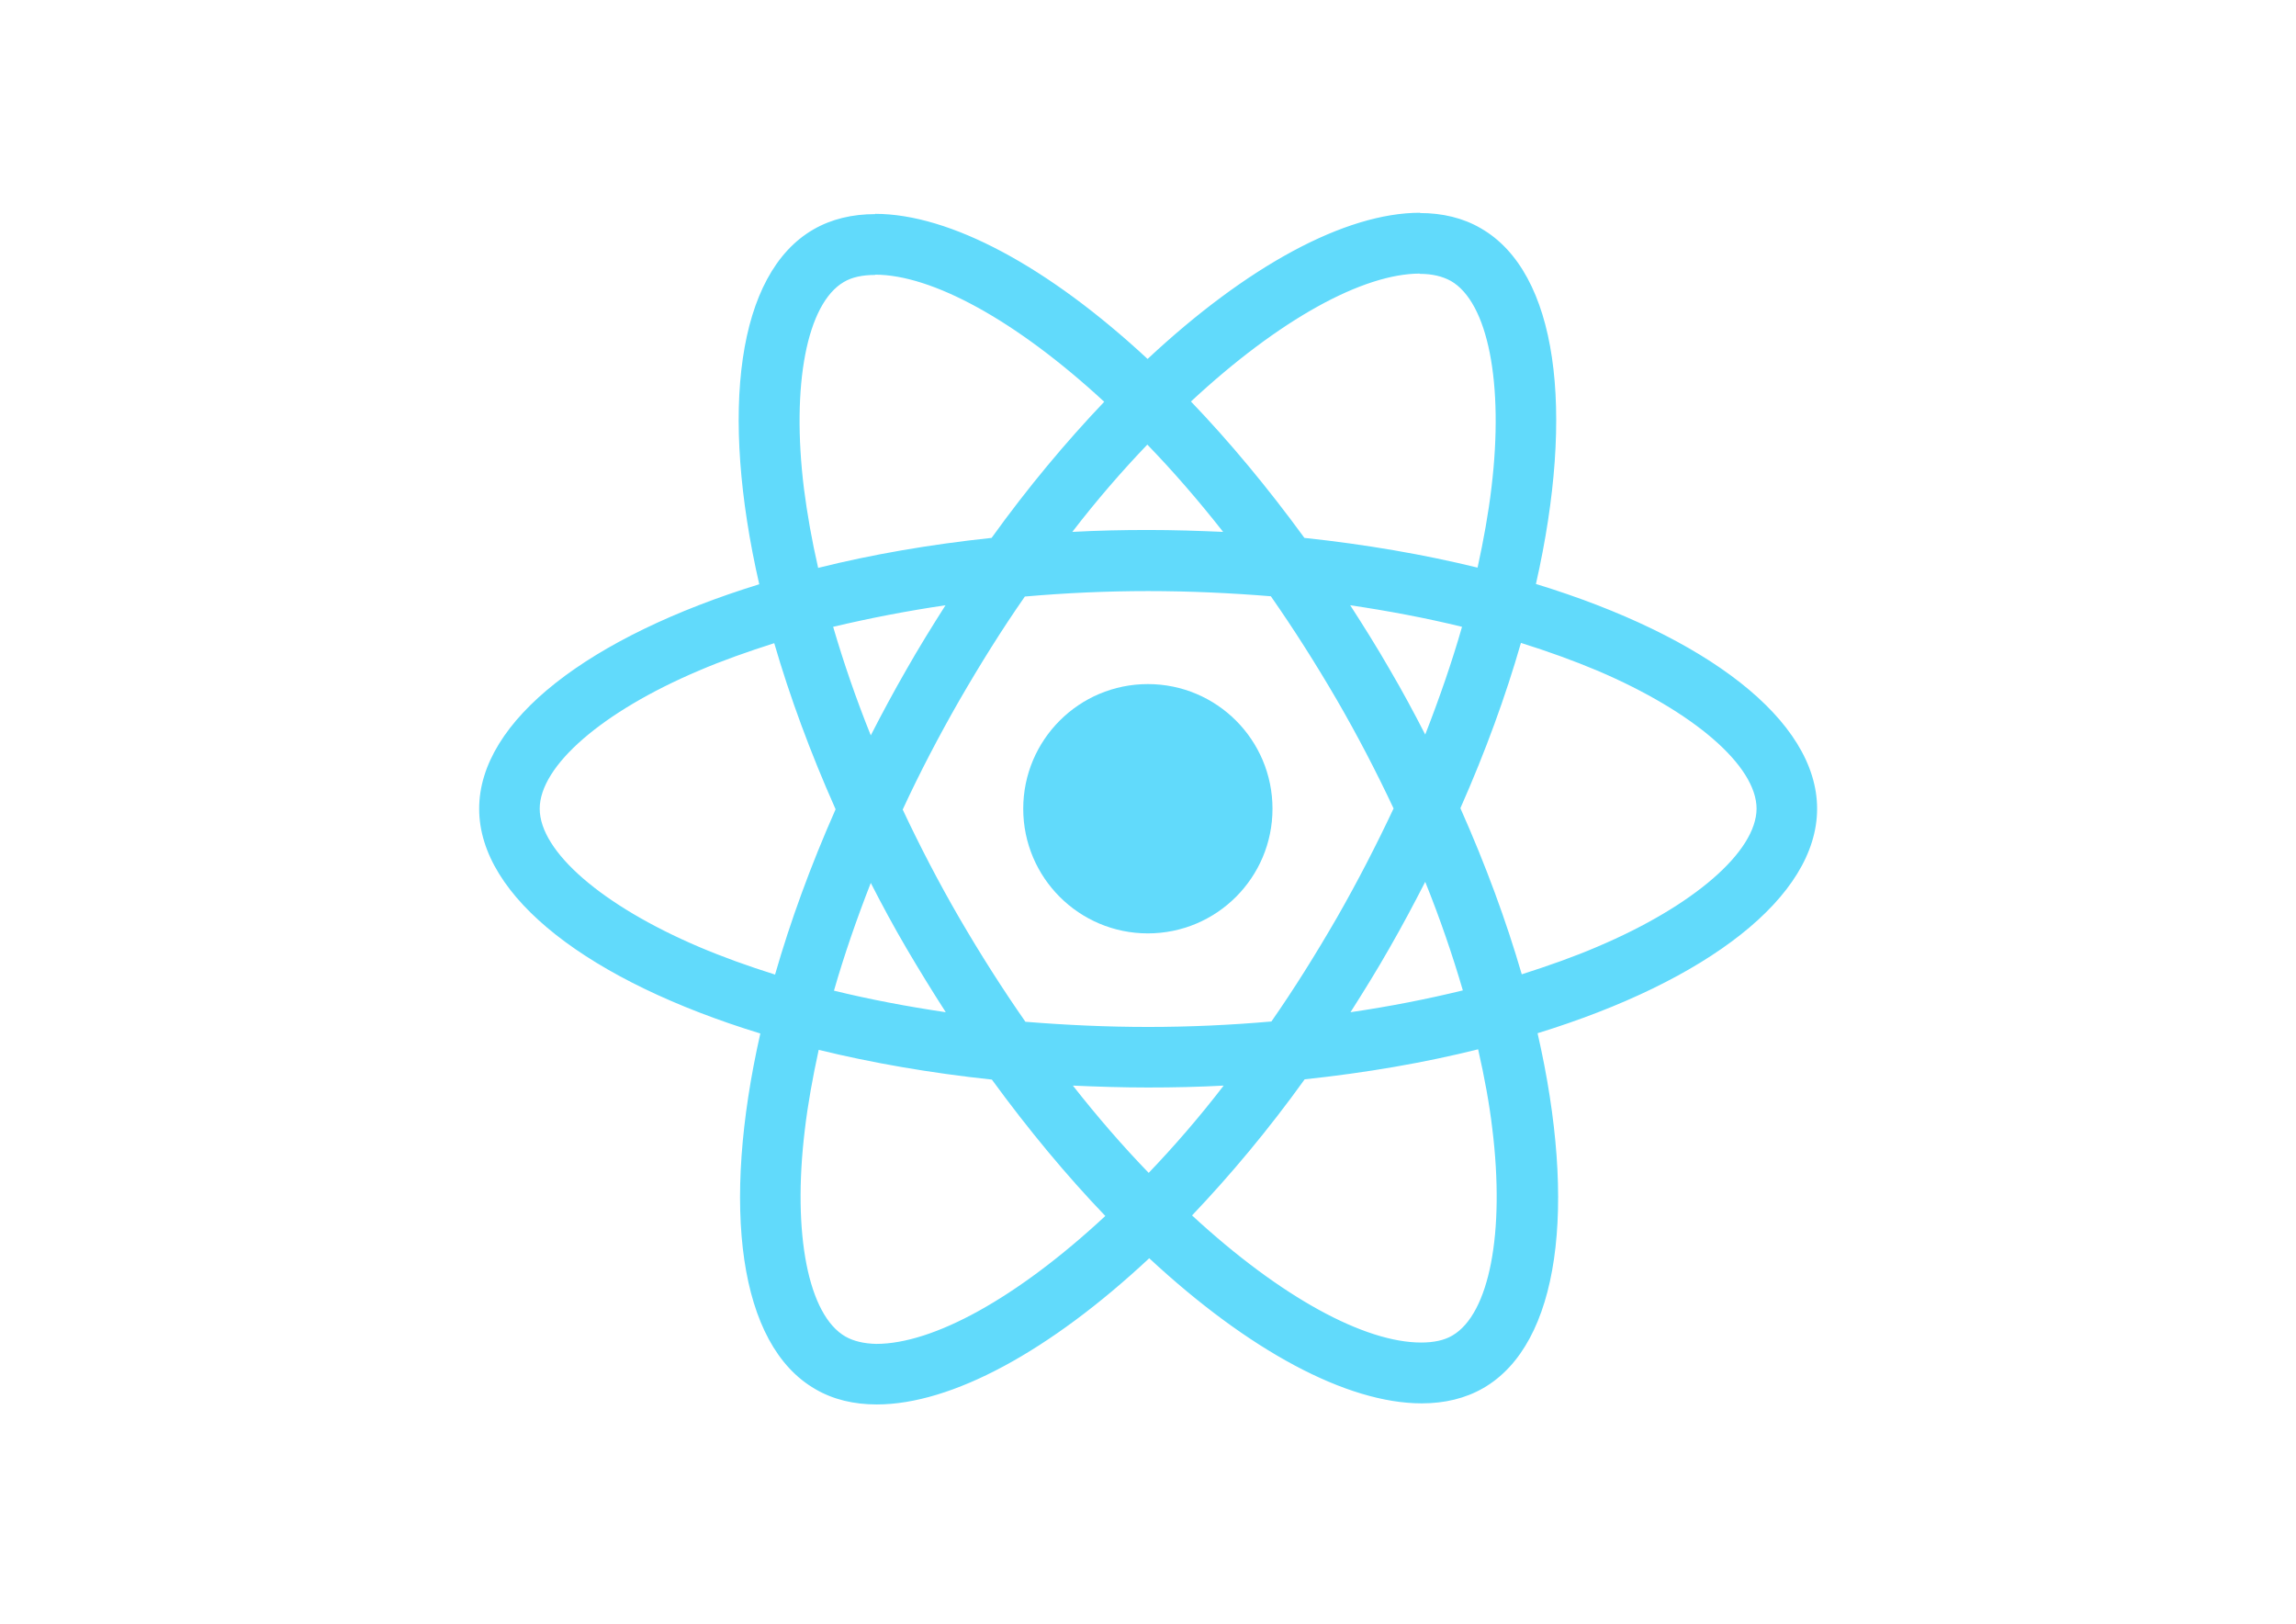
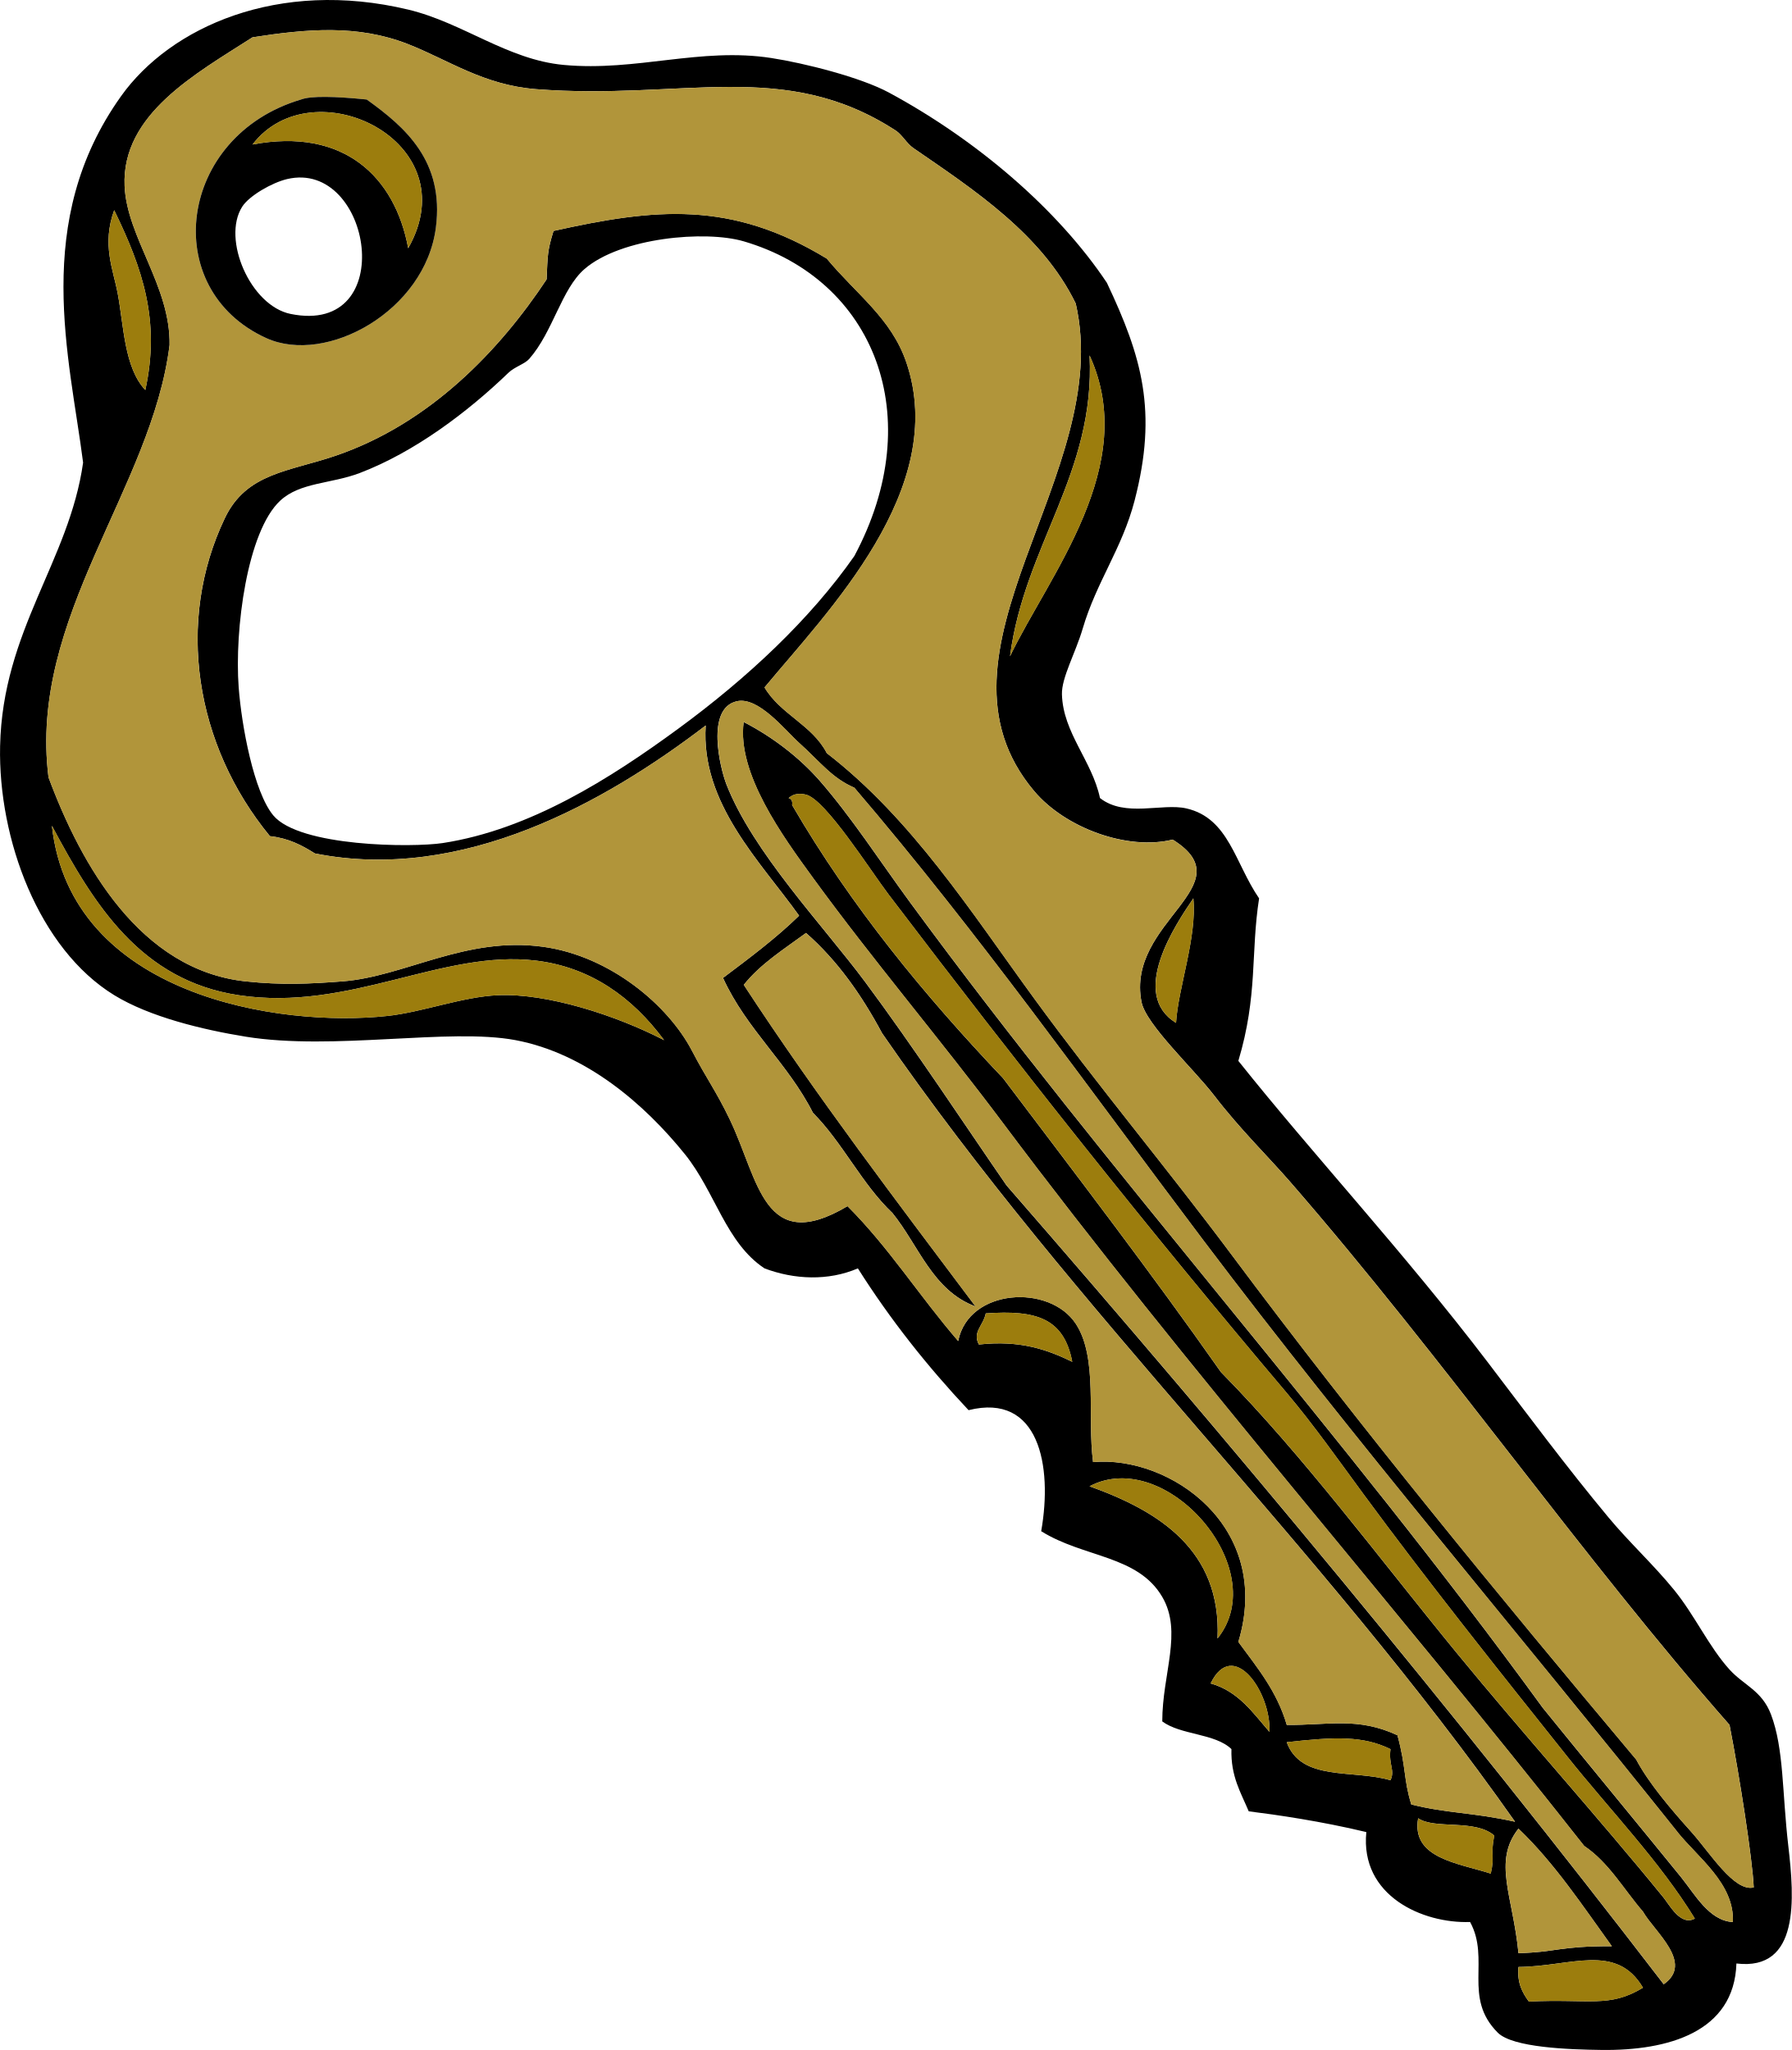
- <svg xmlns="http://www.w3.org/2000/svg" viewBox="0 0 841.9 595.3">
-   <g fill="#61DAFB">
-     <path d="M666.3 296.5c0-32.5-40.7-63.3-103.1-82.4 14.4-63.6 8-114.2-20.2-130.4-6.5-3.8-14.1-5.6-22.4-5.6v22.3c4.6 0 8.3.9 11.4 2.6 13.6 7.8 19.5 37.5 14.9 75.7-1.1 9.4-2.9 19.3-5.1 29.4-19.6-4.8-41-8.5-63.5-10.9-13.5-18.5-27.5-35.3-41.6-50 32.6-30.3 63.2-46.9 84-46.9V78c-27.5 0-63.5 19.6-99.9 53.6-36.4-33.8-72.4-53.2-99.9-53.2v22.3c20.7 0 51.4 16.5 84 46.6-14 14.7-28 31.4-41.3 49.9-22.6 2.4-44 6.1-63.6 11-2.3-10-4-19.7-5.2-29-4.7-38.2 1.1-67.9 14.6-75.8 3-1.8 6.9-2.6 11.5-2.6V78.5c-8.4 0-16 1.8-22.6 5.6-28.1 16.2-34.4 66.7-19.9 130.1-62.2 19.2-102.7 49.9-102.7 82.3 0 32.5 40.7 63.3 103.1 82.4-14.4 63.6-8 114.2 20.2 130.4 6.5 3.8 14.1 5.6 22.5 5.6 27.5 0 63.5-19.6 99.9-53.6 36.4 33.8 72.4 53.2 99.9 53.2 8.4 0 16-1.8 22.6-5.6 28.1-16.2 34.4-66.7 19.9-130.1 62-19.1 102.5-49.9 102.5-82.3zm-130.2-66.7c-3.7 12.9-8.3 26.2-13.5 39.5-4.1-8-8.4-16-13.1-24-4.6-8-9.5-15.8-14.4-23.4 14.2 2.1 27.9 4.7 41 7.9zm-45.8 106.5c-7.8 13.5-15.8 26.3-24.1 38.2-14.9 1.3-30 2-45.2 2-15.1 0-30.2-.7-45-1.9-8.3-11.9-16.4-24.6-24.2-38-7.6-13.1-14.5-26.4-20.8-39.8 6.2-13.4 13.2-26.8 20.7-39.9 7.8-13.5 15.8-26.3 24.1-38.2 14.9-1.3 30-2 45.2-2 15.1 0 30.2.7 45 1.9 8.3 11.9 16.4 24.6 24.2 38 7.6 13.1 14.5 26.4 20.8 39.8-6.3 13.4-13.2 26.8-20.7 39.9zm32.3-13c5.4 13.4 10 26.8 13.8 39.8-13.1 3.2-26.9 5.9-41.2 8 4.9-7.7 9.8-15.6 14.4-23.7 4.6-8 8.9-16.1 13-24.1zM421.2 430c-9.3-9.6-18.6-20.3-27.8-32 9 .4 18.2.7 27.5.7 9.4 0 18.7-.2 27.8-.7-9 11.7-18.3 22.4-27.5 32zm-74.4-58.9c-14.2-2.1-27.9-4.7-41-7.9 3.7-12.9 8.3-26.2 13.5-39.5 4.1 8 8.4 16 13.1 24 4.7 8 9.5 15.8 14.4 23.4zM420.7 163c9.3 9.6 18.6 20.3 27.8 32-9-.4-18.2-.7-27.5-.7-9.4 0-18.7.2-27.8.7 9-11.7 18.3-22.4 27.5-32zm-74 58.9c-4.9 7.7-9.8 15.6-14.4 23.7-4.6 8-8.9 16-13 24-5.4-13.4-10-26.8-13.8-39.8 13.1-3.1 26.9-5.8 41.2-7.9zm-90.5 125.2c-35.4-15.1-58.3-34.9-58.3-50.6 0-15.7 22.9-35.6 58.3-50.6 8.6-3.7 18-7 27.7-10.1 5.7 19.6 13.2 40 22.5 60.9-9.2 20.8-16.6 41.1-22.2 60.6-9.9-3.1-19.3-6.5-28-10.2zM310 490c-13.6-7.8-19.5-37.5-14.9-75.7 1.1-9.4 2.9-19.3 5.1-29.4 19.6 4.8 41 8.5 63.5 10.9 13.5 18.5 27.5 35.3 41.6 50-32.6 30.3-63.2 46.9-84 46.9-4.5-.1-8.3-1-11.3-2.7zm237.2-76.2c4.7 38.2-1.1 67.9-14.6 75.8-3 1.8-6.9 2.6-11.5 2.6-20.7 0-51.4-16.5-84-46.6 14-14.7 28-31.4 41.3-49.9 22.6-2.4 44-6.1 63.6-11 2.3 10.1 4.1 19.8 5.2 29.1zm38.5-66.7c-8.6 3.7-18 7-27.7 10.1-5.7-19.6-13.2-40-22.5-60.9 9.2-20.8 16.6-41.1 22.2-60.6 9.9 3.1 19.3 6.5 28.1 10.2 35.4 15.1 58.3 34.9 58.3 50.6-.1 15.7-23 35.6-58.4 50.6zM320.8 78.4z" />
-     <circle cx="420.9" cy="296.5" r="45.7" />
-     <path d="M520.5 78.1z" />
+ <svg xmlns="http://www.w3.org/2000/svg" id="Layer_1" xml:space="preserve" overflow="visible" viewBox="0 0 348.032 398.254" version="1.1" enable-background="new 0 0 348.032 398.254">
+   <g clip-rule="evenodd" fill-rule="evenodd">
+     <path d="m213.66 155.04c4.895 3.826 12.058 0.924 16.796 2.016 8.25 1.9 9.411 10.649 14.108 17.468-1.665 10.693-0.21 18.816-4.03 31.576 14.501 18.194 32.206 37.237 48.372 58.45 7.709 10.116 15.295 20.344 23.514 30.232 4.062 4.886 8.761 9.185 12.766 14.108 4.015 4.937 6.751 11.032 10.749 15.452 2.754 3.044 6.303 4.073 8.062 8.733 2.526 6.688 2.147 15.145 3.359 25.53 1.201 10.288 2.229 24.323-10.077 22.842-0.425 13.359-13.312 16.961-26.202 16.796-6.353-0.081-17.252-0.456-20.154-3.358-6.836-6.836-1.405-14.216-5.375-21.499-9.208 0.329-21.4-5.082-20.155-17.468-8.819-2.118-17.438-3.36-22.842-4.031-1.521-3.629-3.513-6.789-3.359-12.093-3.189-3.081-9.838-2.703-13.437-5.375 0.004-9.304 3.991-17.359 0-24.186-4.752-8.126-15.229-7.586-23.515-12.765 2.25-12.762-0.433-26.937-14.108-23.515-7.922-8.426-15.169-17.527-21.499-27.545-5.738 2.466-12.326 2.196-18.139 0-7.528-4.992-9.549-14.843-15.453-22.171-7.896-9.801-19.275-19.6-32.92-22.171-12.851-2.421-35.349 2.096-52.403-0.672-8.3-1.346-18.624-3.823-25.53-8.062-14.678-9.01-22.553-30.328-22.17-48.372 0.477-22.526 13.424-35.955 16.124-55.091-2.609-20.479-10.025-46.809 7.386-71.206 9.554-13.387 30.497-22.846 55.763-16.796 10.659 2.552 19.245 9.732 30.232 10.75 14.119 1.307 26.518-3.475 40.31-1.344 6.407 0.99 17.307 3.729 22.843 6.718 17.152 9.263 32.838 22.736 42.325 36.951 6.795 14.375 9.9 24.941 5.375 42.326-2.416 9.283-7.397 15.749-10.077 24.858-1.392 4.73-4.125 9.526-4.031 12.765 0.21 7.48 5.83 12.85 7.39 20.14zm-12.77-1.34c-22.868-27.112 15.696-61.452 8.062-94.729-6.54-13.461-19.762-22.097-31.576-30.232-1.227-0.845-2.187-2.597-3.359-3.359-21.715-14.122-41.295-5.853-69.871-8.062-10.206-0.788-17.005-5.65-24.85-8.733-9.839-3.866-19.638-2.974-30.232-1.344-11.105 7.124-25.459 14.956-24.859 28.889 0.43 9.986 8.951 19.483 8.734 30.904-3.464 27.894-27.43 52.86-23.514 83.979 6.358 17.093 17.829 37.452 38.294 39.638 6.974 0.745 12.436 0.49 18.812 0 12.107-0.931 23.91-8.797 38.966-6.718 13.083 1.807 24.327 11.416 28.889 20.155 2.928 5.609 4.706 7.837 7.39 13.437 5.629 11.742 6.545 26.472 22.843 16.796 7.97 7.931 14.124 17.678 21.499 26.202 2.03-10.25 17.738-11.124 22.843-3.359 4.339 6.601 2.193 17.948 3.358 26.873 14.938-1.315 34.966 12.555 28.218 34.936 3.6 4.91 7.483 9.536 9.405 16.124 8.037 0.09 13.765-1.597 21.499 2.016 1.714 6.309 1.166 8.546 2.688 13.437 6.981 1.764 11.819 1.51 20.154 3.359-38.018-54.021-85.381-98.702-122.94-153.18-3.983-7.438-8.695-14.147-14.78-19.483-4.258 3.132-8.812 5.969-12.093 10.078 14.161 21.67 29.661 42.002 45.013 62.48-8.334-3.087-11.016-11.827-16.124-18.14-5.974-5.672-9.651-13.639-15.452-19.483-4.895-9.662-12.907-16.205-17.468-26.201 5.111-3.847 10.25-7.666 14.78-12.093-7.612-10.642-19.132-21.833-18.14-36.951-19.521 14.924-47.262 30.568-75.917 24.858-2.472-1.559-5.097-2.964-8.734-3.359-14.561-17.71-18.362-41.708-8.734-61.809 4.199-8.766 12.42-8.996 21.499-12.093 18.341-6.256 31.881-20.508 40.982-34.263 0.203-4.647 0.147-5.565 1.344-9.406 19.649-4.381 34.438-5.968 53.075 5.375 5.78 6.965 12.535 11.588 15.453 20.155 8.375 24.596-15.432 48.531-27.545 63.152 3.07 5.215 9.28 7.292 12.093 12.765 16.595 12.827 28.037 30.876 40.31 47.701 12.272 16.823 25.859 33.038 38.295 49.716 25.208 33.808 51.848 66.182 78.604 98.088 2.468 4.64 6.734 9.634 10.749 14.108 3.547 3.952 8.284 11.671 12.094 10.749-0.238-5.417-2.719-21.422-4.703-31.576-28.586-32.519-55.406-71.044-85.323-105.48-4.228-4.866-9.807-10.305-14.78-16.796-3.904-5.096-13.25-13.786-14.108-18.14-3.1-15.718 20.304-22.658 6.047-31.577-8.8 2.16-20.84-2.24-26.89-9.41zm-178.04-96.743c1.198 6.366 1.271 14.427 5.375 18.812 2.948-13.466-0.521-23.585-6.046-34.936-2.434 6.681-0.202 11.481 0.671 16.124zm121.6-10.077c-7.442-2.185-23.813-0.745-30.904 5.375-4.495 3.879-6.111 12.186-10.75 17.468-0.871 0.992-2.84 1.539-4.031 2.687-7.93 7.647-18.246 15.424-28.889 19.483-5.573 2.125-11.582 1.774-15.452 5.375-6.414 5.967-8.902 25.063-8.062 36.279 0.56 7.468 2.946 20.325 6.718 24.858 5.089 6.115 27.036 6.278 32.92 5.375 16.969-2.606 32.628-12.606 45.685-22.17 13.524-9.907 25.696-21.329 34.263-33.592 14.46-27.062 3.94-53.672-21.5-61.14zm51.73 80.62c7.651-15.91 25.282-37.069 15.452-58.45 1.14 22.929-12.63 36.83-15.45 58.45zm129.66 228.42c-30.701-38.469-62.52-75.772-92.042-114.88-22.446-29.736-43.888-60.003-67.855-88.01-4.379-1.893-6.552-4.948-10.749-8.734-2.74-2.472-7.888-9.031-12.093-8.062-6.067 1.397-3.227 13.018-2.015 16.124 5.137 13.175 18.795 27.446 26.873 38.294 9.312 12.507 20.048 28.774 27.545 39.639 43.878 50.403 86.709 101.85 127.65 155.19 5.909-4.145-1.765-10.136-4.031-14.108-3.742-4.319-6.604-9.52-11.421-12.765-36.698-46.663-77.2-92.771-112.87-140.41-12.206-16.302-25.34-31.738-36.951-47.7-5.746-7.897-14.797-20.249-13.437-30.232 5.635 2.891 10.894 6.965 14.78 11.421 6.173 7.076 11.808 15.797 17.468 23.514 39.261 53.526 84.062 103.05 122.94 156.54 8.669 10.72 18.401 22.49 26.873 32.92 2.663 3.278 5.464 8.507 10.078 8.734 0.36-7.43-6.82-12.54-10.75-17.46zm-171.99-199.53c11.538 19.814 25.71 36.994 40.982 53.075 14.26 18.884 28.65 37.637 42.325 57.105 16.106 16.362 30.521 35.901 45.685 54.419 13.045 15.932 27.688 32.159 40.311 47.7 1.102 1.356 3.306 5.565 6.046 4.031-6.933-11.275-16.419-20.988-24.857-31.576-13.444-16.868-27.216-34.146-39.639-51.06-4.764-6.486-9.639-13.405-14.78-19.483-27.239-32.207-51.572-62.943-77.261-96.744-3.701-4.869-12.311-18.562-16.124-19.483-0.981-0.237-2.345-0.308-3.359 0.672 0.54 0.15 0.79 0.57 0.68 1.35zm-78.601 40.98c6.866-0.748 14.566-3.732 21.499-4.031 9.489-0.41 22.825 3.864 32.248 8.733-6.141-8.311-14.275-14.168-24.858-15.452-18.212-2.21-36.195 9.972-57.778 6.718-19.085-2.878-28.133-17.652-36.279-32.92 3.656 33.11 44.251 39.23 65.166 36.95zm153.18 1.34c0.396-6.728 4.096-16.658 3.359-24.186-3.6 5.28-12.46 18.61-3.36 24.19zm-38.3 62.49c8.052-0.886 13.319 1.012 18.14 3.359-1.629-8.474-6.955-10.101-16.796-9.406-0.5 2.43-2.64 3.61-1.34 6.05zm21.5 27.54c13.495 4.829 25.629 12.432 24.858 29.561 10.82-13.45-10.04-37.4-24.86-29.56zm23.52 38.3c5.407 1.535 8.195 5.689 11.421 9.405 0.36-7.71-7.08-18.38-11.42-9.4zm14.78 11.42c2.808 7.685 12.863 5.246 20.155 7.391 0.918-1.991-0.394-2.926 0-6.047-5.34-2.61-10.77-2.4-20.16-1.34zm39.63 25.52c0.821-3.622-0.111-3.242 0.672-7.39-3.7-3.257-11.541-1.139-14.78-3.359-1.37 7.79 7.76 8.71 14.11 10.75zm5.38 15.46c7.53-0.193 7.857-1.38 18.14-1.344-5.724-7.938-11.153-16.168-18.14-22.843-5.04 6.38-1.06 13.1 0 24.18zm0 2.68c-0.288 3.199 0.8 5.024 2.016 6.719 11.778-0.573 15.608 1.291 22.171-2.688-5.19-8.8-14.08-4.1-24.19-4.03z" />
+     <path fill="#B1953A" d="m227.77 163.11c14.257 8.918-9.146 15.858-6.047 31.577 0.858 4.354 10.204 13.044 14.108 18.14 4.974 6.491 10.553 11.93 14.78 16.796 29.917 34.434 56.737 72.959 85.323 105.48 1.984 10.154 4.465 26.159 4.703 31.576-3.81 0.922-8.547-6.797-12.094-10.749-4.015-4.475-8.281-9.469-10.749-14.108-26.757-31.906-53.396-64.28-78.604-98.088-12.436-16.678-26.022-32.893-38.295-49.716-12.273-16.825-23.715-34.874-40.31-47.701-2.812-5.473-9.022-7.549-12.093-12.765 12.114-14.622 35.92-38.556 27.545-63.152-2.917-8.567-9.673-13.19-15.453-20.155-18.637-11.342-33.426-9.755-53.075-5.375-1.196 3.84-1.141 4.759-1.344 9.406-9.101 13.755-22.641 28.007-40.982 34.263-9.079 3.097-17.3 3.327-21.499 12.093-9.628 20.101-5.827 44.099 8.734 61.809 3.637 0.395 6.262 1.8 8.734 3.359 28.655 5.71 56.396-9.934 75.917-24.858-0.993 15.118 10.527 26.309 18.14 36.951-4.53 4.427-9.669 8.246-14.78 12.093 4.561 9.996 12.573 16.539 17.468 26.201 5.801 5.845 9.479 13.812 15.452 19.483 5.108 6.312 7.79 15.053 16.124 18.14-15.353-20.479-30.852-40.811-45.013-62.48 3.281-4.109 7.835-6.946 12.093-10.078 6.085 5.336 10.797 12.045 14.78 19.483 37.564 54.477 84.928 99.158 122.94 153.18-8.335-1.85-13.173-1.596-20.154-3.359-1.521-4.891-0.974-7.128-2.688-13.437-7.734-3.612-13.462-1.926-21.499-2.016-1.922-6.588-5.806-11.214-9.405-16.124 6.748-22.381-13.28-36.251-28.218-34.936-1.165-8.925 0.98-20.272-3.358-26.873-5.104-7.765-20.812-6.891-22.843 3.359-7.375-8.524-13.529-18.271-21.499-26.202-16.298 9.676-17.213-5.054-22.843-16.796-2.684-5.6-4.462-7.827-7.39-13.437-4.562-8.739-15.806-18.348-28.889-20.155-15.057-2.079-26.859 5.788-38.966 6.718-6.376 0.49-11.838 0.745-18.812 0-20.465-2.187-31.936-22.545-38.294-39.638-3.916-31.119 20.05-56.085 23.514-83.979 0.217-11.421-8.304-20.918-8.734-30.904-0.6-13.933 13.754-21.766 24.858-28.889 10.594-1.63 20.394-2.522 30.232 1.344 7.845 3.083 14.645 7.945 24.858 8.734 28.576 2.209 48.156-6.06 69.871 8.062 1.173 0.763 2.133 2.515 3.359 3.359 11.814 8.136 25.036 16.771 31.576 30.232 7.634 33.277-30.931 67.617-8.062 94.729 6.03 7.18 18.07 11.58 26.86 9.42zm-176.03-97.419c11.645 5.272 30.837-5.26 32.92-21.499 1.652-12.879-5.943-19.492-13.437-24.858-6.17-0.622-10.818-0.736-12.765 0-23.925 7.106-27.689 36.864-6.718 46.357z" />
+     <path d="m58.463 19.334c1.946-0.736 6.594-0.622 12.765 0 7.493 5.366 15.089 11.979 13.437 24.858-2.083 16.238-21.275 26.771-32.92 21.499-20.972-9.493-17.208-39.251 6.718-46.357zm-9.406 8.734c17.68-3.333 27.641 6.224 30.232 20.155 11.836-20.853-18.61-35.366-30.232-20.155zm-2.015 12.093c-3.99 6.278 1.59 19.235 9.406 20.827 21.22 4.323 15.756-30.062-0.672-26.202-2.932 0.689-7.38 3.243-8.734 5.375z" />
+     <path fill="#9C7D0D" d="m79.29 48.223c-2.591-13.931-12.553-23.487-30.232-20.155 11.621-15.211 42.067-0.698 30.232 20.155z" />
+     <path fill="#9C7D0D" d="m22.184 40.833c5.525 11.351 8.995 21.47 6.046 34.936-4.104-4.384-4.177-12.446-5.375-18.812-0.873-4.643-3.105-9.443-0.671-16.124z" />
+     <path fill="#9C7D0D" d="m211.64 69.05c9.83 21.38-7.801 42.54-15.452 58.45 2.82-21.62 16.59-35.521 15.45-58.45z" />
+     <path fill="#B1953A" d="m336.6 373.39c-4.614-0.228-7.415-5.456-10.078-8.734-8.472-10.43-18.204-22.2-26.873-32.92-38.884-53.49-83.685-103.01-122.94-156.54-5.661-7.717-11.295-16.438-17.468-23.514-3.887-4.456-9.146-8.53-14.78-11.421-1.36 9.984 7.691 22.335 13.437 30.232 11.611 15.962 24.745 31.398 36.951 47.7 35.668 47.643 76.17 93.751 112.87 140.41 4.816 3.245 7.679 8.445 11.421 12.765 2.267 3.973 9.94 9.964 4.031 14.108-40.94-53.341-83.771-104.79-127.65-155.19-7.497-10.864-18.232-27.132-27.545-39.639-8.078-10.849-21.736-25.12-26.873-38.294-1.211-3.106-4.052-14.727 2.015-16.124 4.205-0.969 9.354 5.59 12.093 8.062 4.197 3.786 6.37 6.841 10.749 8.734 23.968 28.007 45.409 58.274 67.855 88.01 29.522 39.111 61.341 76.415 92.042 114.88 3.92 4.91 11.1 10.02 10.74 17.46z" />
+     <path fill="#9C7D0D" d="m153.19 155.04c1.015-0.979 2.378-0.909 3.359-0.672 3.813 0.921 12.423 14.614 16.124 19.483 25.688 33.801 50.021 64.537 77.261 96.744 5.142 6.078 10.017 12.997 14.78 19.483 12.423 16.913 26.194 34.191 39.639 51.06 8.438 10.588 17.925 20.301 24.857 31.576-2.74 1.534-4.944-2.675-6.046-4.031-12.623-15.541-27.266-31.769-40.311-47.7-15.163-18.518-29.578-38.057-45.685-54.419-13.675-19.469-28.065-38.222-42.325-57.105-15.272-16.081-29.444-33.261-40.982-53.075 0.11-0.77-0.14-1.19-0.67-1.34z" />
+     <path fill="#9C7D0D" d="m231.8 174.53c0.736 7.528-2.964 17.458-3.359 24.186-9.1-5.59-0.24-18.92 3.36-24.19z" />
+     <path fill="#9C7D0D" d="m191.49 255.15c9.841-0.694 15.167 0.933 16.796 9.406-4.82-2.348-10.088-4.245-18.14-3.359-1.31-2.44 0.83-3.62 1.34-6.05z" />
+     <path fill="#9C7D0D" d="m236.5 318.3c0.771-17.129-11.363-24.731-24.858-29.561 14.82-7.84 35.68 16.11 24.86 29.56z" />
+     <path fill="#9C7D0D" d="m246.58 336.44c-3.226-3.716-6.014-7.87-11.421-9.405 4.34-8.98 11.78 1.69 11.42 9.4z" />
+     <path fill="#9C7D0D" d="m270.09 339.8c-0.394 3.121 0.918 4.056 0 6.047-7.292-2.145-17.348 0.294-20.155-7.391 9.39-1.06 14.82-1.27 20.15 1.34z" />
+     <path fill="#9C7D0D" d="m275.47 353.24c3.239 2.221 11.08 0.103 14.78 3.359-0.783 4.147 0.149 3.768-0.672 7.39-6.36-2.05-15.49-2.97-14.11-10.75z" />
+     <path fill="#B1953A" d="m294.95 355.25c6.986 6.675 12.416 14.905 18.14 22.843-10.282-0.036-10.609 1.15-18.14 1.344-1.06-11.07-5.04-17.79 0-24.18z" />
+     <path fill="#9C7D0D" d="m319.14 386.16c-6.562 3.979-10.393 2.114-22.171 2.688-1.216-1.694-2.304-3.52-2.016-6.719 10.11-0.08 19-4.78 24.19 4.03z" />
+     <path fill="#9C7D0D" d="m10.09 160.42c8.146 15.268 17.194 30.042 36.279 32.92 21.583 3.254 39.565-8.928 57.778-6.718 10.583 1.284 18.717 7.141 24.858 15.452-9.423-4.87-22.759-9.143-32.248-8.733-6.932 0.299-14.633 3.283-21.499 4.031-20.919 2.28-61.514-3.84-65.173-36.95z" />
  </g>
</svg>
